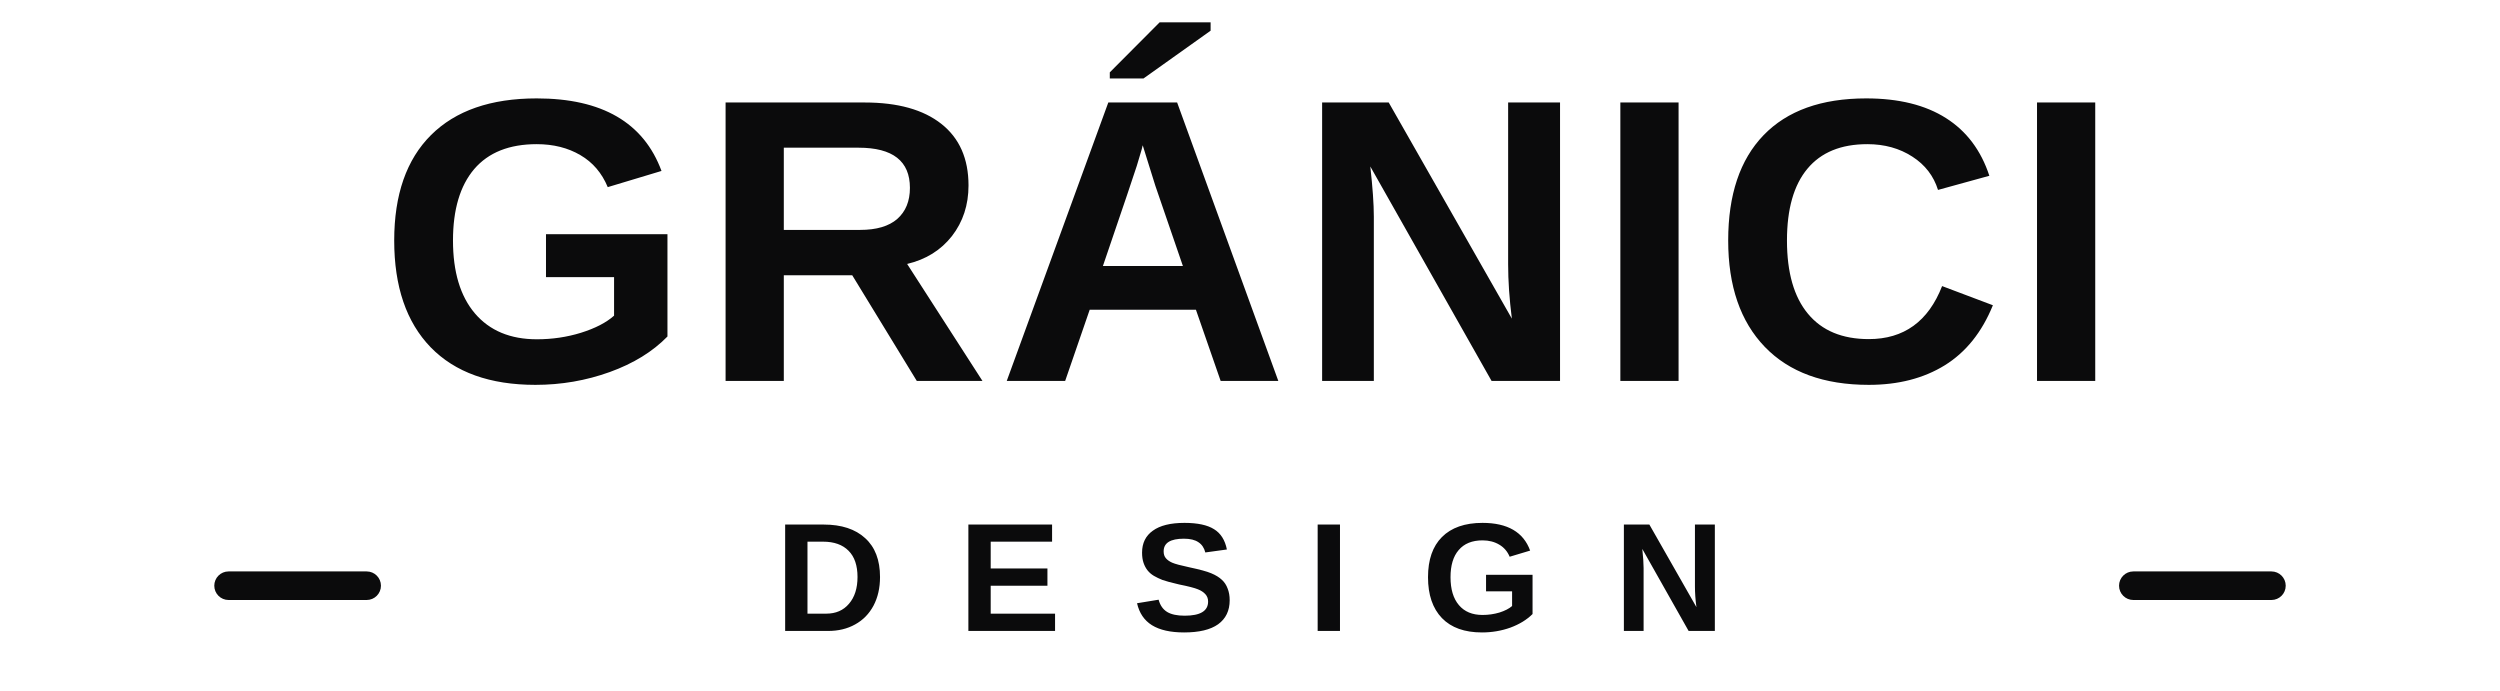
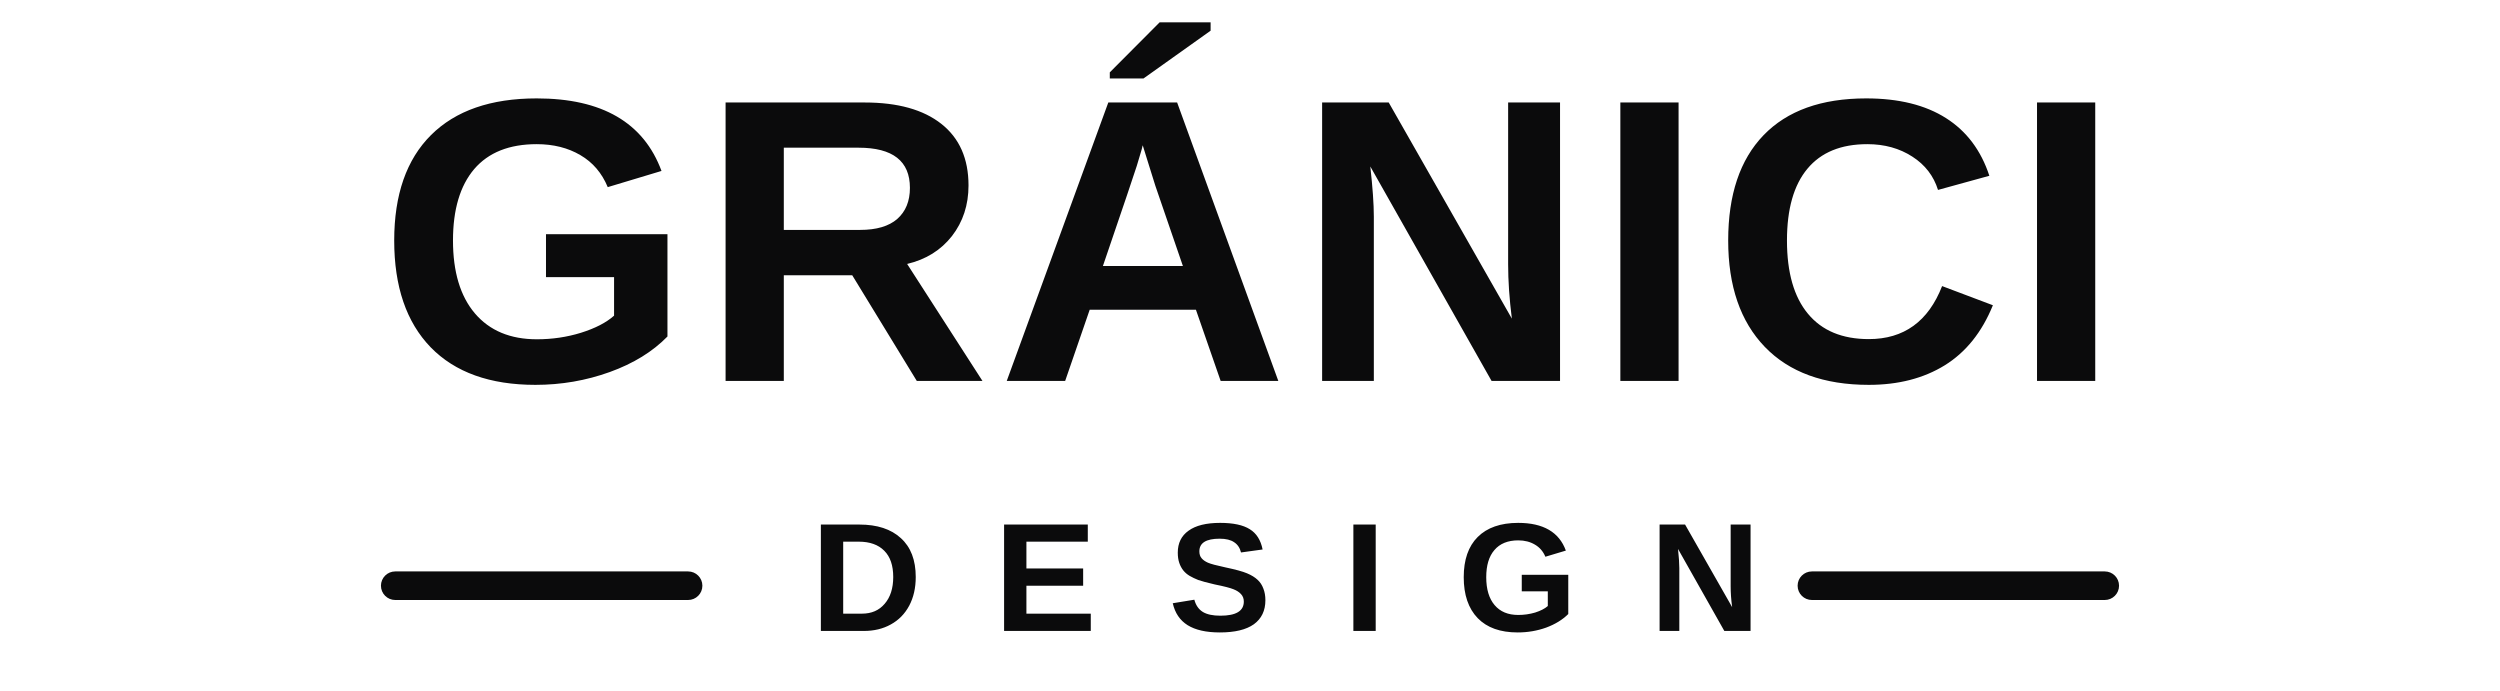
<svg xmlns="http://www.w3.org/2000/svg" viewBox="0 0 210 58" role="img" aria-label="Gránici Design">
  <text x="105" y="32" text-anchor="middle" font-family="Arial, Helvetica, sans-serif" font-weight="700" font-size="34" letter-spacing="0.5" fill="#0B0B0C">GRÁNICI</text>
  <g fill="#0B0B0C">
-     <rect x="18" y="48" width="14" height="2.4" rx="1.2" />
-     <text x="105" y="53" text-anchor="middle" font-family="Arial, Helvetica, sans-serif" font-weight="600" font-size="13" letter-spacing="6" fill="#0B0B0C">DESIGN</text>
-     <rect x="178" y="48" width="14" height="2.4" rx="1.2" />
+     <rect x="32" y="48" width="27" height="2.4" rx="1.2" />
+     <text x="108" y="53" text-anchor="middle" font-family="Arial, Helvetica, sans-serif" font-weight="600" font-size="13" letter-spacing="6" fill="#0B0B0C">DESIGN</text>
+     <rect x="151" y="48" width="27" height="2.4" rx="1.2" />
  </g>
</svg>
